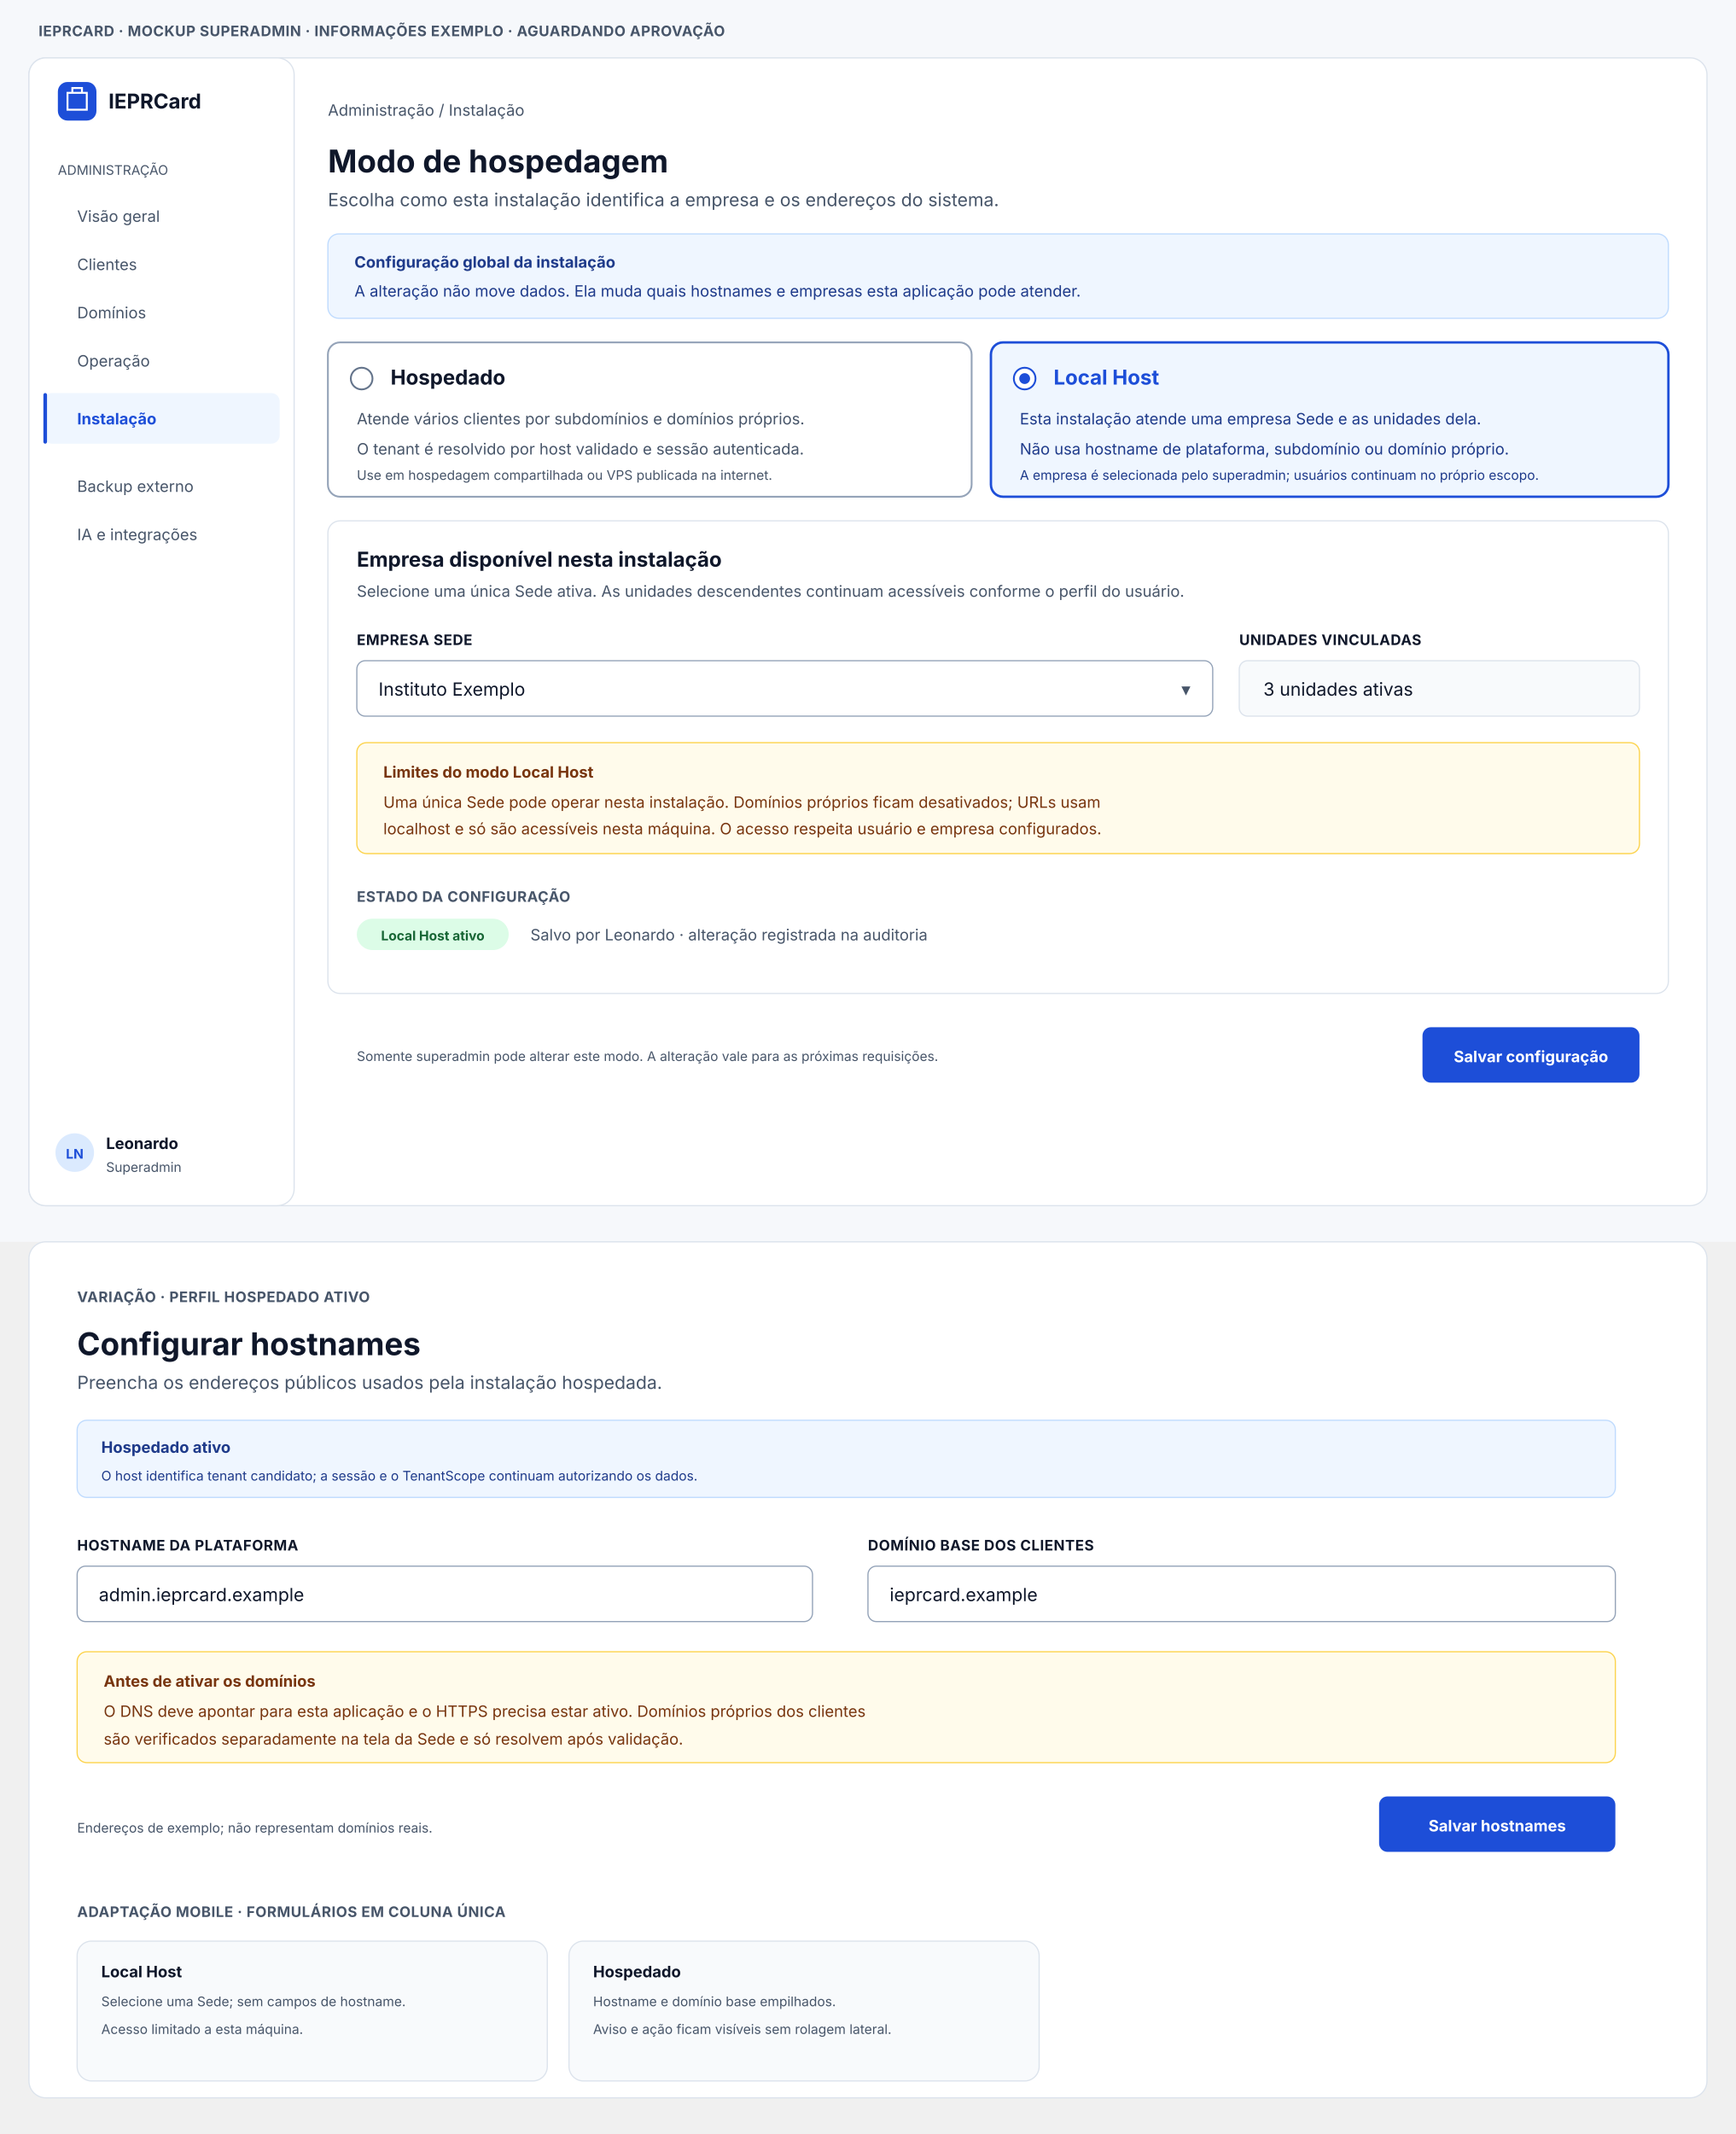
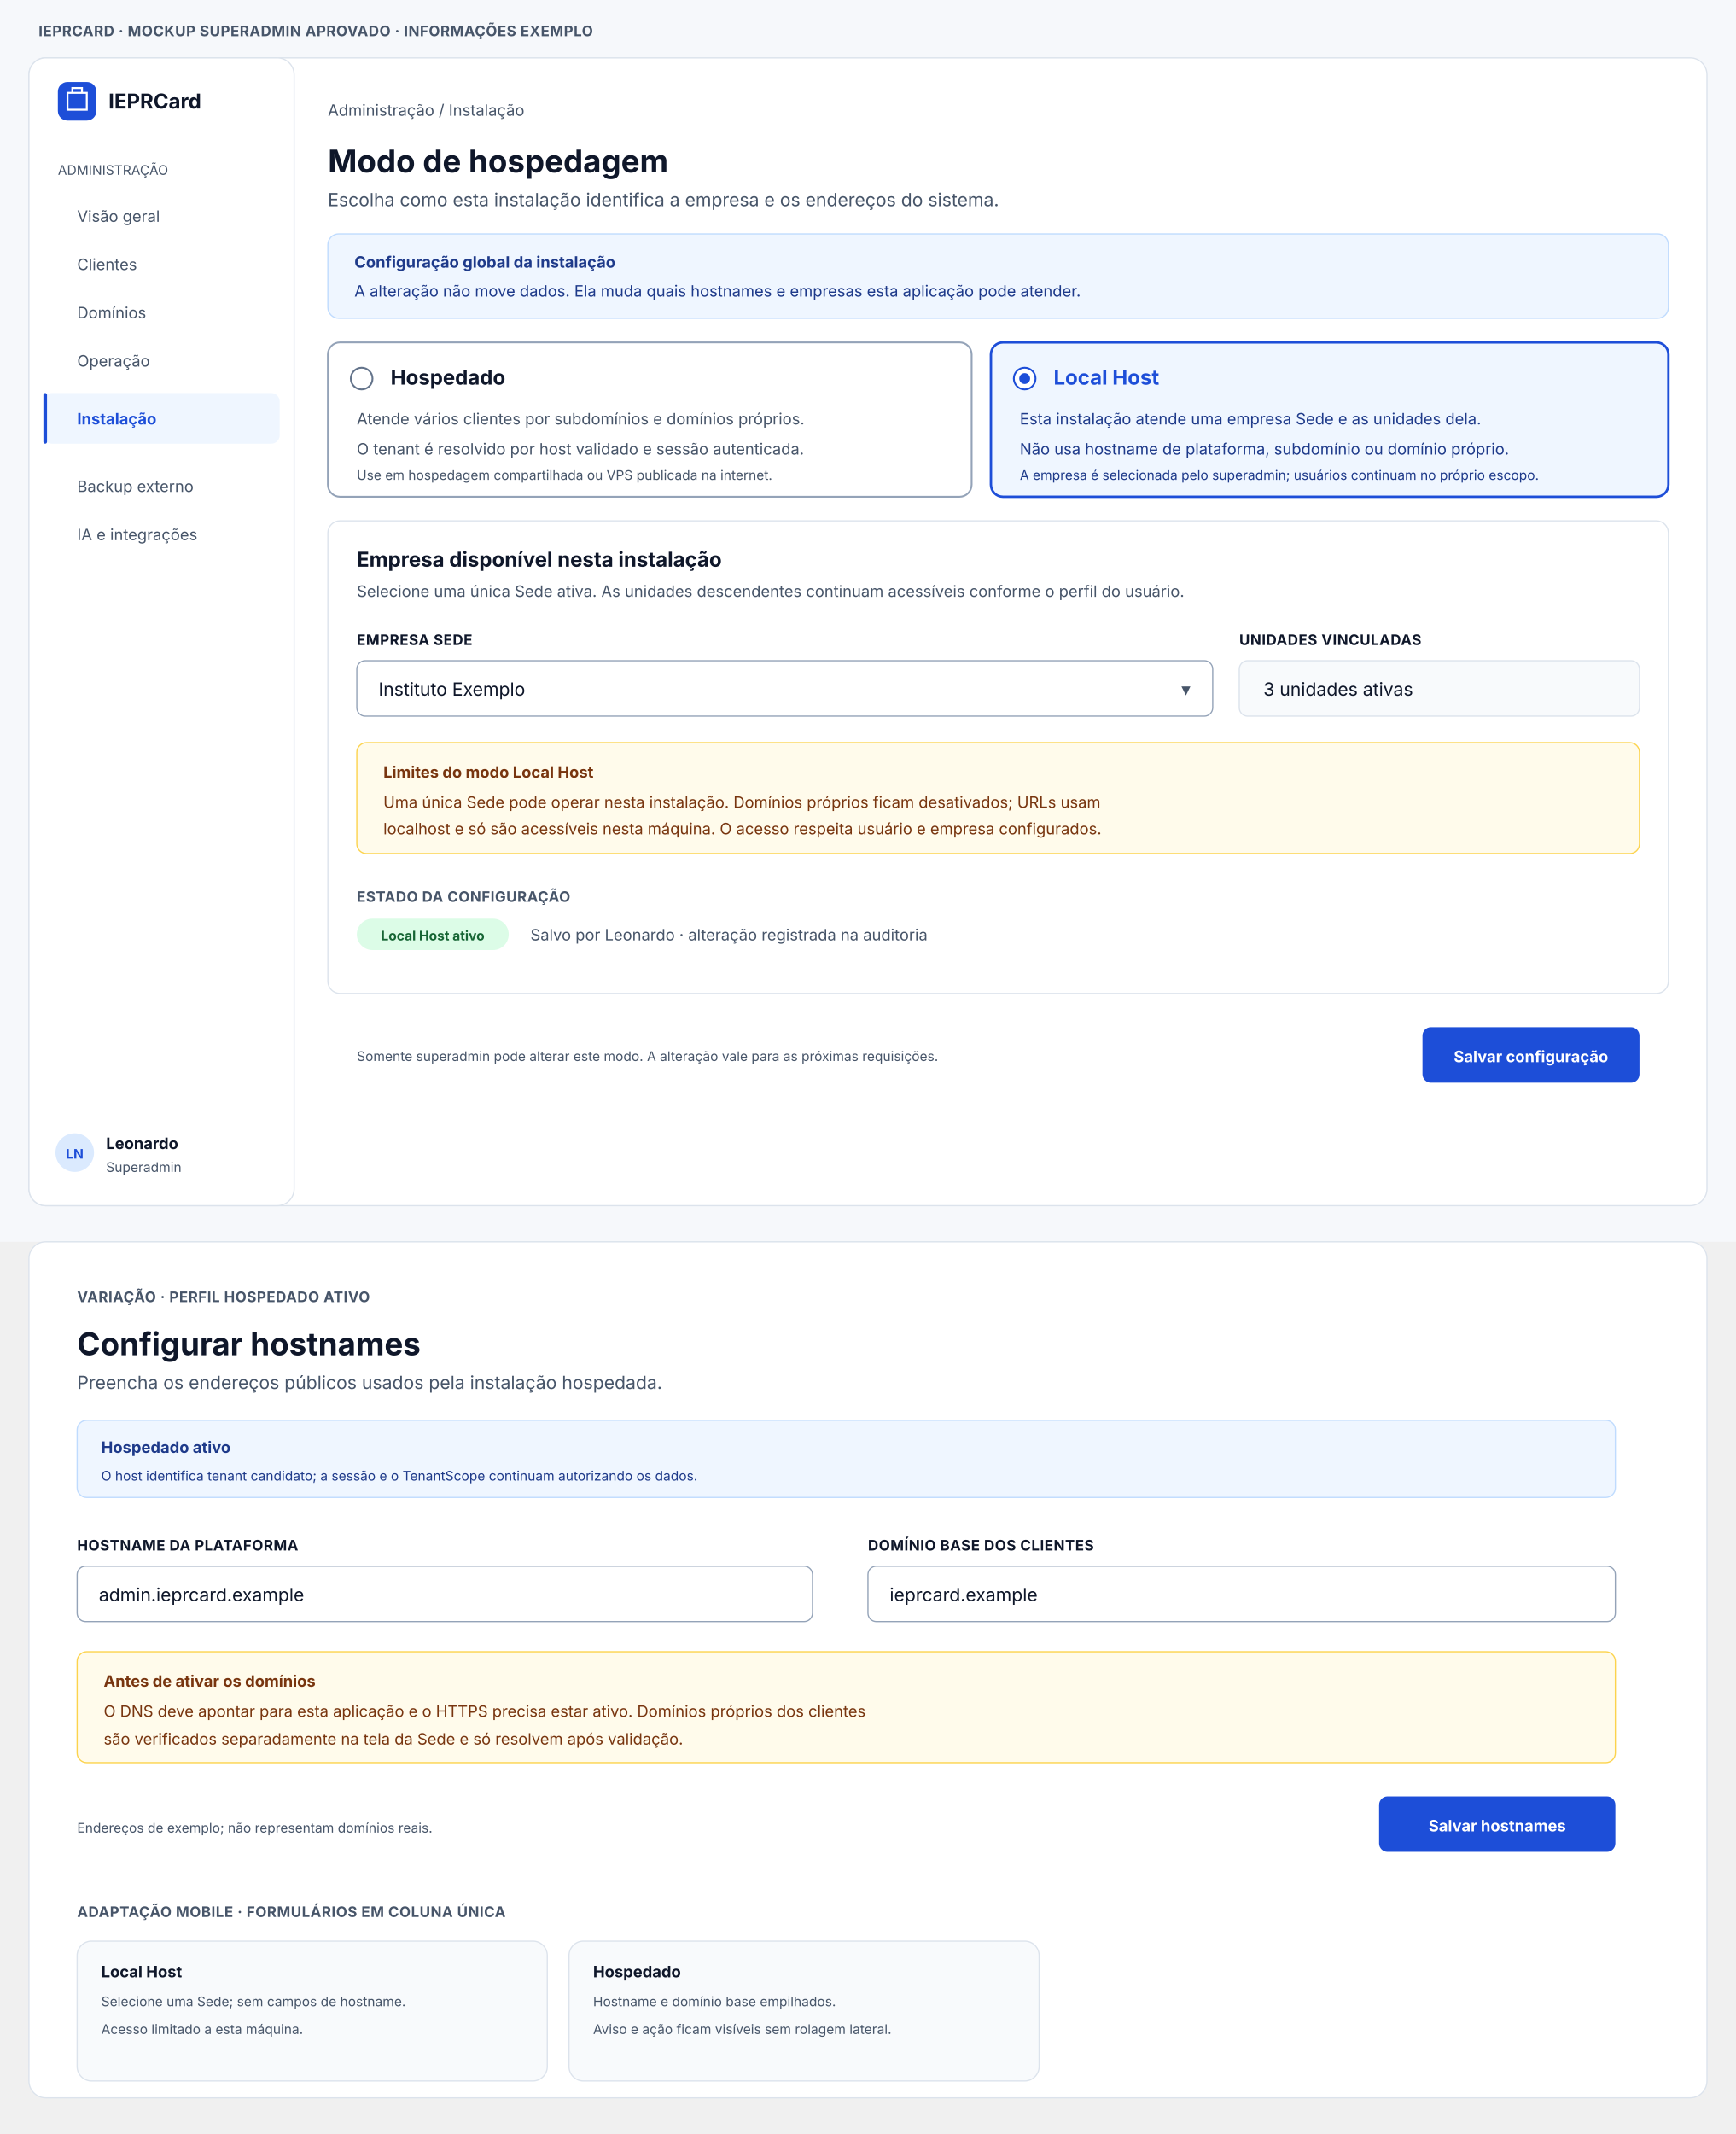
<svg xmlns="http://www.w3.org/2000/svg" width="1440" height="1770" viewBox="0 0 1440 1770" role="img" aria-labelledby="title description">
  <defs>
    <style>
      text { font-family: Inter, system-ui, "Segoe UI", sans-serif; }
      .muted { fill: #475569; } .small { font-size: 13px; } .tiny { font-size: 11px; }
      .body { font-size: 15px; } .label { font-size: 12px; font-weight: 700; letter-spacing: .35px; }
      .title { font-size: 26px; font-weight: 700; fill: #0F172A; }
      .panel { fill: #FFFFFF; stroke: #DCE3EC; } .field { fill: #FFFFFF; stroke: #94A3B8; }
    </style>
  </defs>
  <rect width="1440" height="1030" fill="#F6F8FB" />
-   <text x="32" y="30" class="label muted">IEPRCARD · MOCKUP SUPERADMIN · INFORMAÇÕES EXEMPLO · AGUARDANDO APROVAÇÃO</text>
+   <text x="32" y="30" class="label muted">IEPRCARD · MOCKUP SUPERADMIN APROVADO · INFORMAÇÕES EXEMPLO</text>
  <rect x="24" y="48" width="1392" height="952" rx="14" class="panel" />
  <rect x="24" y="48" width="220" height="952" rx="14" fill="#FFFFFF" stroke="#DCE3EC" />
  <rect x="48" y="68" width="32" height="32" rx="8" fill="#1D4ED8" />
  <path d="M56 77h16v14H56zM60 73h8v4h-8z" fill="none" stroke="#FFFFFF" stroke-width="1.6" />
  <text x="90" y="90" font-size="17" font-weight="700" fill="#0F172A">IEPRCard</text>
  <text x="48" y="145" class="tiny muted">ADMINISTRAÇÃO</text>
  <text x="64" y="184" class="small muted">Visão geral</text>
  <text x="64" y="224" class="small muted">Clientes</text>
  <text x="64" y="264" class="small muted">Domínios</text>
  <text x="64" y="304" class="small muted">Operação</text>
  <rect x="36" y="326" width="196" height="42" rx="7" fill="#EFF6FF" />
  <rect x="36" y="326" width="3" height="42" rx="1.5" fill="#1D4ED8" />
  <text x="64" y="352" class="small" font-weight="700" fill="#1D4ED8">Instalação</text>
  <text x="64" y="408" class="small muted">Backup externo</text>
  <text x="64" y="448" class="small muted">IA e integrações</text>
  <circle cx="62" cy="956" r="16" fill="#DBEAFE" />
  <text x="62" y="961" text-anchor="middle" class="tiny" font-weight="700" fill="#1D4ED8">LN</text>
  <text x="88" y="953" class="small" font-weight="700" fill="#0F172A">Leonardo</text>
  <text x="88" y="972" class="tiny muted">Superadmin</text>
  <text x="272" y="96" class="small muted">Administração  /  Instalação</text>
  <text x="272" y="143" class="title">Modo de hospedagem</text>
  <text x="272" y="171" class="body muted">Escolha como esta instalação identifica a empresa e os endereços do sistema.</text>
  <rect x="272" y="194" width="1112" height="70" rx="9" fill="#EFF6FF" stroke="#BFDBFE" />
  <text x="294" y="222" class="small" font-weight="700" fill="#1E3A8A">Configuração global da instalação</text>
  <text x="294" y="246" class="small" fill="#1E3A8A">A alteração não move dados. Ela muda quais hostnames e empresas esta aplicação pode atender.</text>
  <rect x="272" y="284" width="534" height="128" rx="10" fill="#FFFFFF" stroke="#94A3B8" stroke-width="1.5" />
  <circle cx="300" cy="314" r="9" fill="#FFFFFF" stroke="#64748B" stroke-width="1.5" />
  <text x="324" y="319" font-size="17" font-weight="700" fill="#0F172A">Hospedado</text>
  <text x="296" y="352" class="small muted">Atende vários clientes por subdomínios e domínios próprios.</text>
  <text x="296" y="377" class="small muted">O tenant é resolvido por host validado e sessão autenticada.</text>
  <text x="296" y="398" class="tiny muted">Use em hospedagem compartilhada ou VPS publicada na internet.</text>
  <rect x="822" y="284" width="562" height="128" rx="10" fill="#EFF6FF" stroke="#1D4ED8" stroke-width="2" />
  <circle cx="850" cy="314" r="9" fill="#FFFFFF" stroke="#1D4ED8" stroke-width="1.5" />
  <circle cx="850" cy="314" r="4.5" fill="#1D4ED8" />
  <text x="874" y="319" font-size="17" font-weight="700" fill="#1D4ED8">Local Host</text>
  <text x="846" y="352" class="small" fill="#1E3A8A">Esta instalação atende uma empresa Sede e as unidades dela.</text>
  <text x="846" y="377" class="small" fill="#1E3A8A">Não usa hostname de plataforma, subdomínio ou domínio próprio.</text>
  <text x="846" y="398" class="tiny" fill="#1E3A8A">A empresa é selecionada pelo superadmin; usuários continuam no próprio escopo.</text>
  <rect x="272" y="432" width="1112" height="392" rx="10" class="panel" />
  <text x="296" y="470" font-size="17" font-weight="700" fill="#0F172A">Empresa disponível nesta instalação</text>
  <text x="296" y="495" class="small muted">Selecione uma única Sede ativa. As unidades descendentes continuam acessíveis conforme o perfil do usuário.</text>
  <text x="296" y="535" class="label" fill="#0F172A">EMPRESA SEDE</text>
  <rect x="296" y="548" width="710" height="46" rx="7" class="field" />
  <text x="314" y="577" class="body" fill="#0F172A">Instituto Exemplo</text>
  <text x="980" y="577" class="body muted">▾</text>
  <text x="1028" y="535" class="label" fill="#0F172A">UNIDADES VINCULADAS</text>
  <rect x="1028" y="548" width="332" height="46" rx="7" fill="#F8FAFC" stroke="#DCE3EC" />
  <text x="1048" y="577" class="body" fill="#0F172A">3 unidades ativas</text>
  <rect x="296" y="616" width="1064" height="92" rx="8" fill="#FFFBEB" stroke="#FCD34D" />
  <text x="318" y="645" class="small" font-weight="700" fill="#78350F">Limites do modo Local Host</text>
  <text x="318" y="670" class="small" fill="#78350F">Uma única Sede pode operar nesta instalação. Domínios próprios ficam desativados; URLs usam</text>
  <text x="318" y="692" class="small" fill="#78350F">localhost e só são acessíveis nesta máquina. O acesso respeita usuário e empresa configurados.</text>
  <text x="296" y="748" class="label muted">ESTADO DA CONFIGURAÇÃO</text>
  <rect x="296" y="762" width="126" height="26" rx="13" fill="#DCFCE7" />
  <text x="359" y="780" text-anchor="middle" class="tiny" font-weight="700" fill="#166534">Local Host ativo</text>
  <text x="440" y="780" class="small muted">Salvo por Leonardo · alteração registrada na auditoria</text>
  <rect x="1180" y="852" width="180" height="46" rx="7" fill="#1D4ED8" />
  <text x="1270" y="881" text-anchor="middle" class="small" font-weight="700" fill="#FFFFFF">Salvar configuração</text>
  <text x="296" y="880" class="tiny muted">Somente superadmin pode alterar este modo. A alteração vale para as próximas requisições.</text>
  <rect x="24" y="1030" width="1392" height="710" rx="14" class="panel" />
  <text x="64" y="1080" class="label muted">VARIAÇÃO · PERFIL HOSPEDADO ATIVO</text>
  <text x="64" y="1124" class="title">Configurar hostnames</text>
  <text x="64" y="1152" class="body muted">Preencha os endereços públicos usados pela instalação hospedada.</text>
  <rect x="64" y="1178" width="1276" height="64" rx="8" fill="#EFF6FF" stroke="#BFDBFE" />
  <text x="84" y="1205" class="small" font-weight="700" fill="#1E3A8A">Hospedado ativo</text>
  <text x="84" y="1228" class="tiny" fill="#1E3A8A">O host identifica tenant candidato; a sessão e o TenantScope continuam autorizando os dados.</text>
  <text x="64" y="1286" class="label" fill="#0F172A">HOSTNAME DA PLATAFORMA</text>
  <rect x="64" y="1299" width="610" height="46" rx="7" class="field" />
  <text x="82" y="1328" class="body" fill="#0F172A">admin.ieprcard.example</text>
  <text x="720" y="1286" class="label" fill="#0F172A">DOMÍNIO BASE DOS CLIENTES</text>
  <rect x="720" y="1299" width="620" height="46" rx="7" class="field" />
  <text x="738" y="1328" class="body" fill="#0F172A">ieprcard.example</text>
  <rect x="64" y="1370" width="1276" height="92" rx="8" fill="#FFFBEB" stroke="#FCD34D" />
  <text x="86" y="1399" class="small" font-weight="700" fill="#78350F">Antes de ativar os domínios</text>
  <text x="86" y="1424" class="small" fill="#78350F">O DNS deve apontar para esta aplicação e o HTTPS precisa estar ativo. Domínios próprios dos clientes</text>
  <text x="86" y="1447" class="small" fill="#78350F">são verificados separadamente na tela da Sede e só resolvem após validação.</text>
  <rect x="1144" y="1490" width="196" height="46" rx="7" fill="#1D4ED8" />
  <text x="1242" y="1519" text-anchor="middle" class="small" font-weight="700" fill="#FFFFFF">Salvar hostnames</text>
  <text x="64" y="1520" class="tiny muted">Endereços de exemplo; não representam domínios reais.</text>
  <text x="64" y="1590" class="label muted">ADAPTAÇÃO MOBILE · FORMULÁRIOS EM COLUNA ÚNICA</text>
  <rect x="64" y="1610" width="390" height="116" rx="12" fill="#F8FAFC" stroke="#DCE3EC" />
  <text x="84" y="1640" class="small" font-weight="700" fill="#0F172A">Local Host</text>
  <text x="84" y="1664" class="tiny muted">Selecione uma Sede; sem campos de hostname.</text>
  <text x="84" y="1687" class="tiny muted">Acesso limitado a esta máquina.</text>
  <rect x="472" y="1610" width="390" height="116" rx="12" fill="#F8FAFC" stroke="#DCE3EC" />
  <text x="492" y="1640" class="small" font-weight="700" fill="#0F172A">Hospedado</text>
  <text x="492" y="1664" class="tiny muted">Hostname e domínio base empilhados.</text>
  <text x="492" y="1687" class="tiny muted">Aviso e ação ficam visíveis sem rolagem lateral.</text>
</svg>
